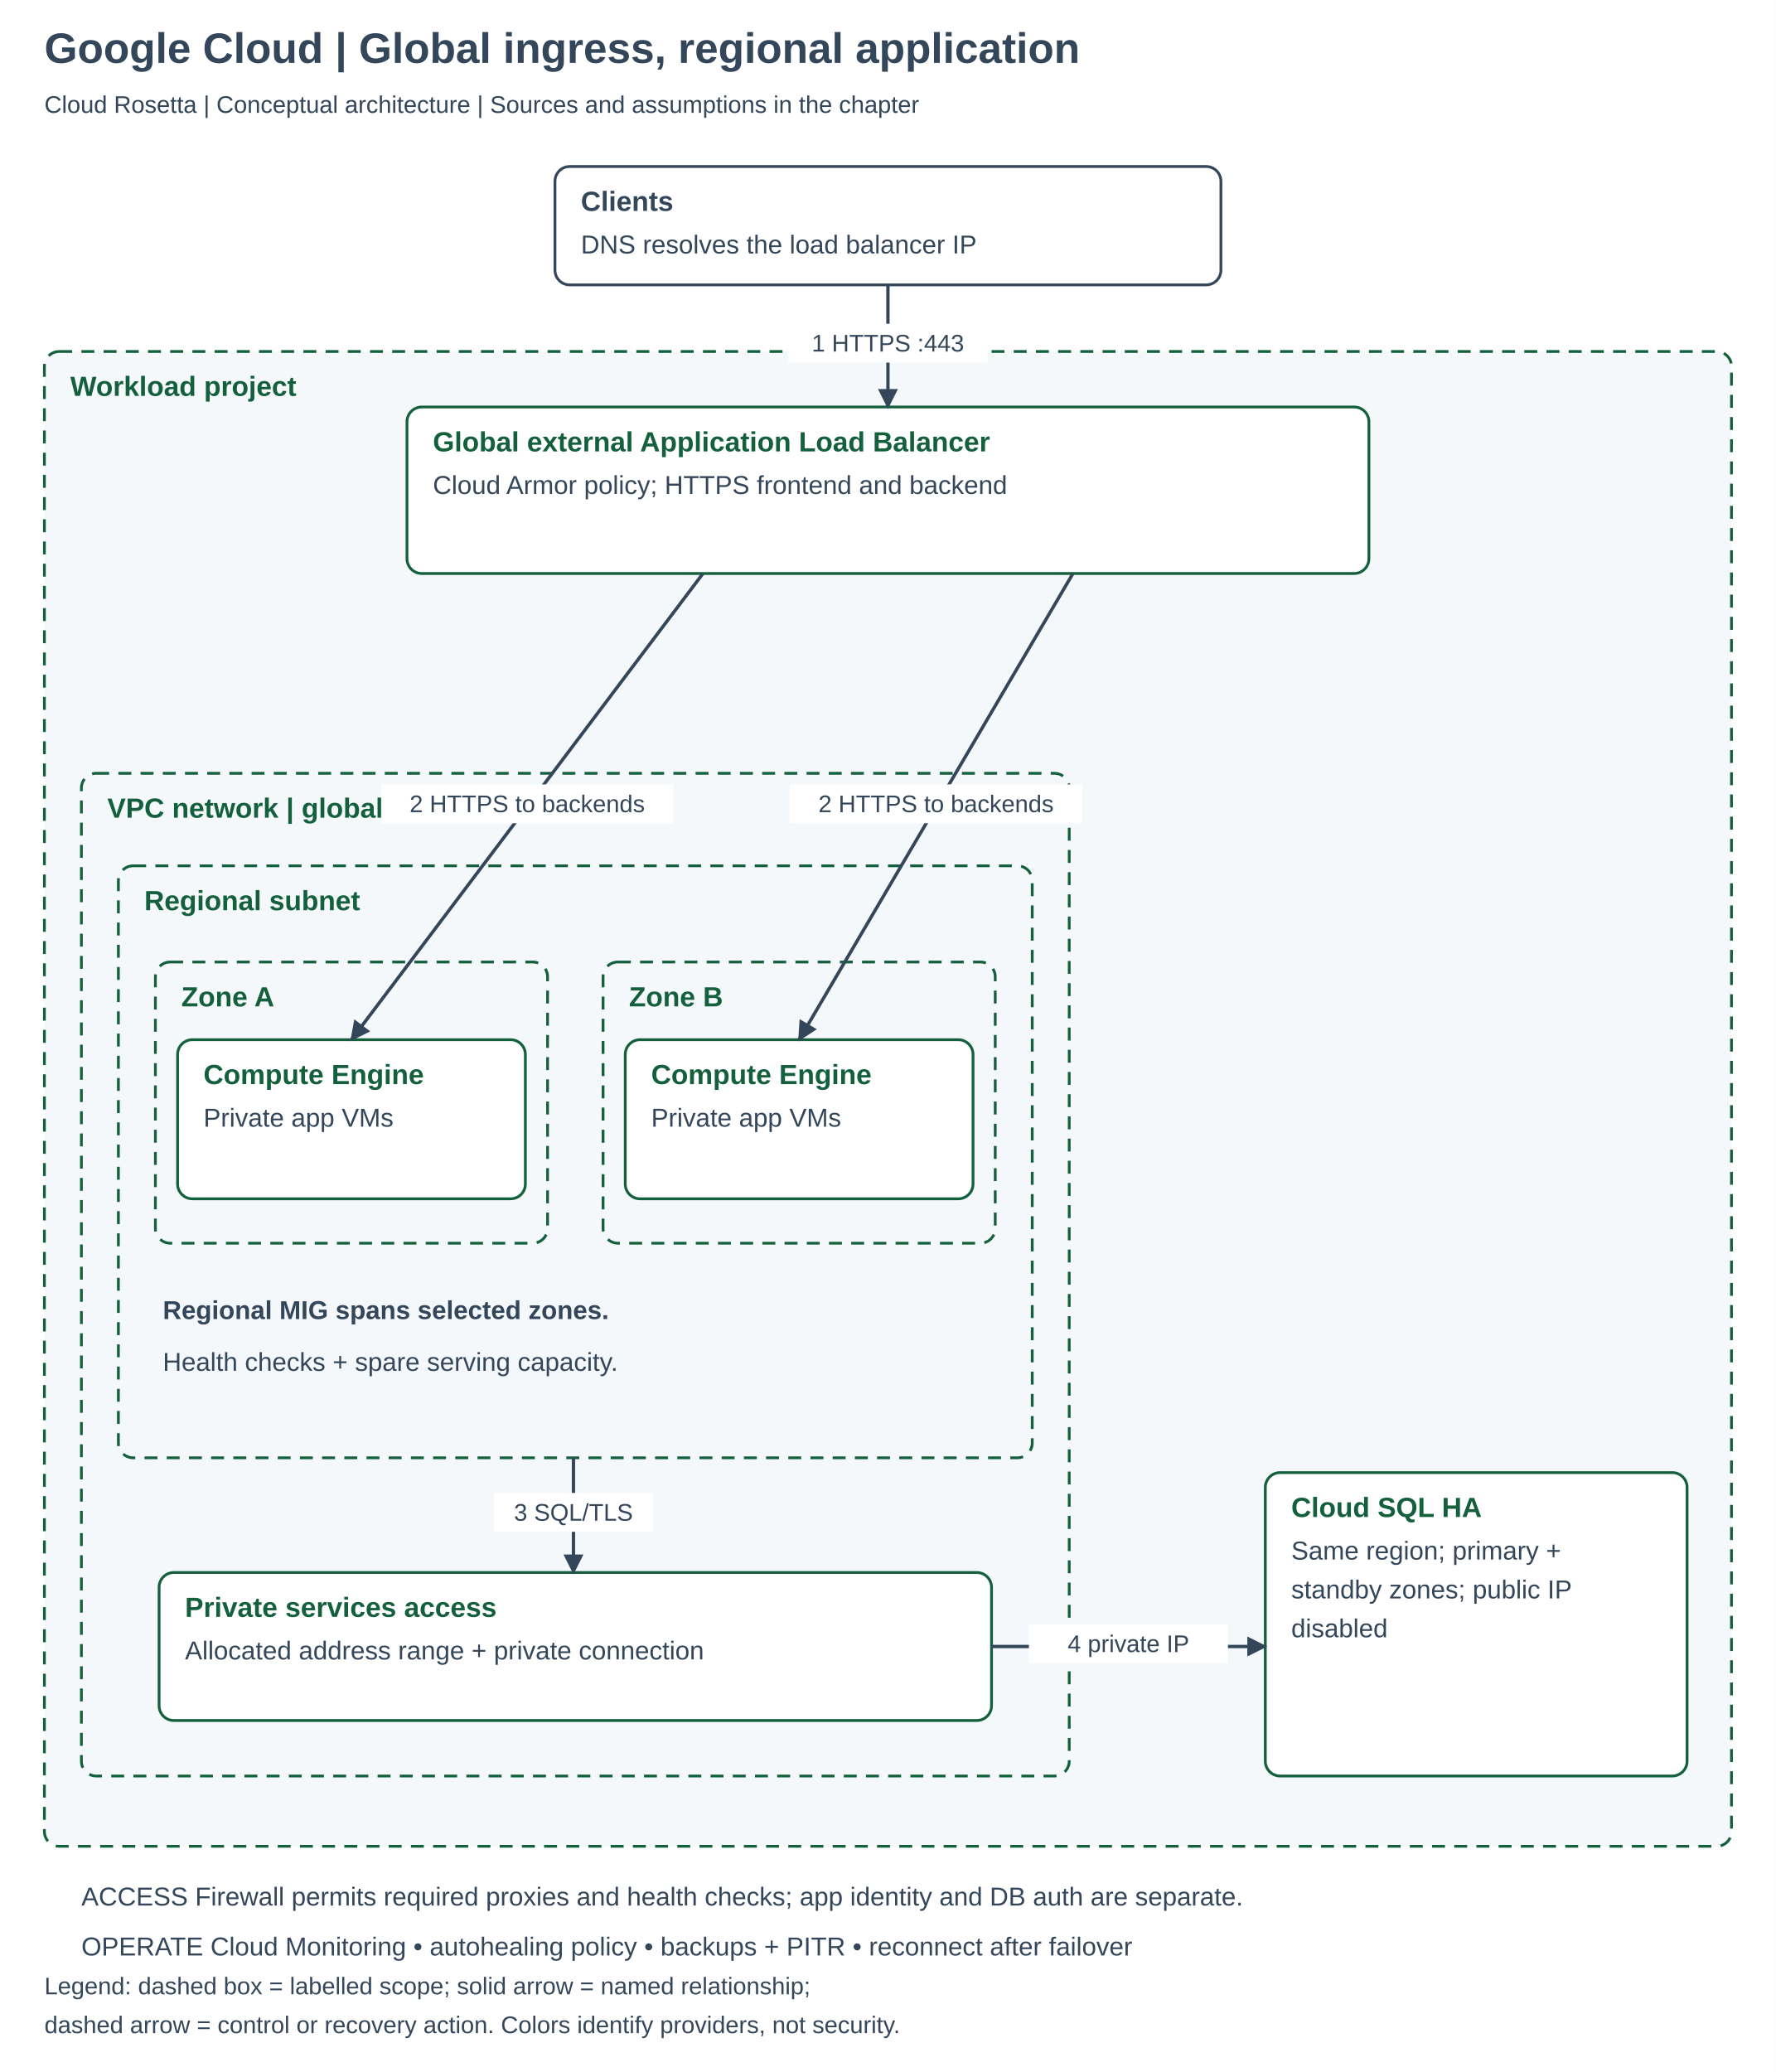
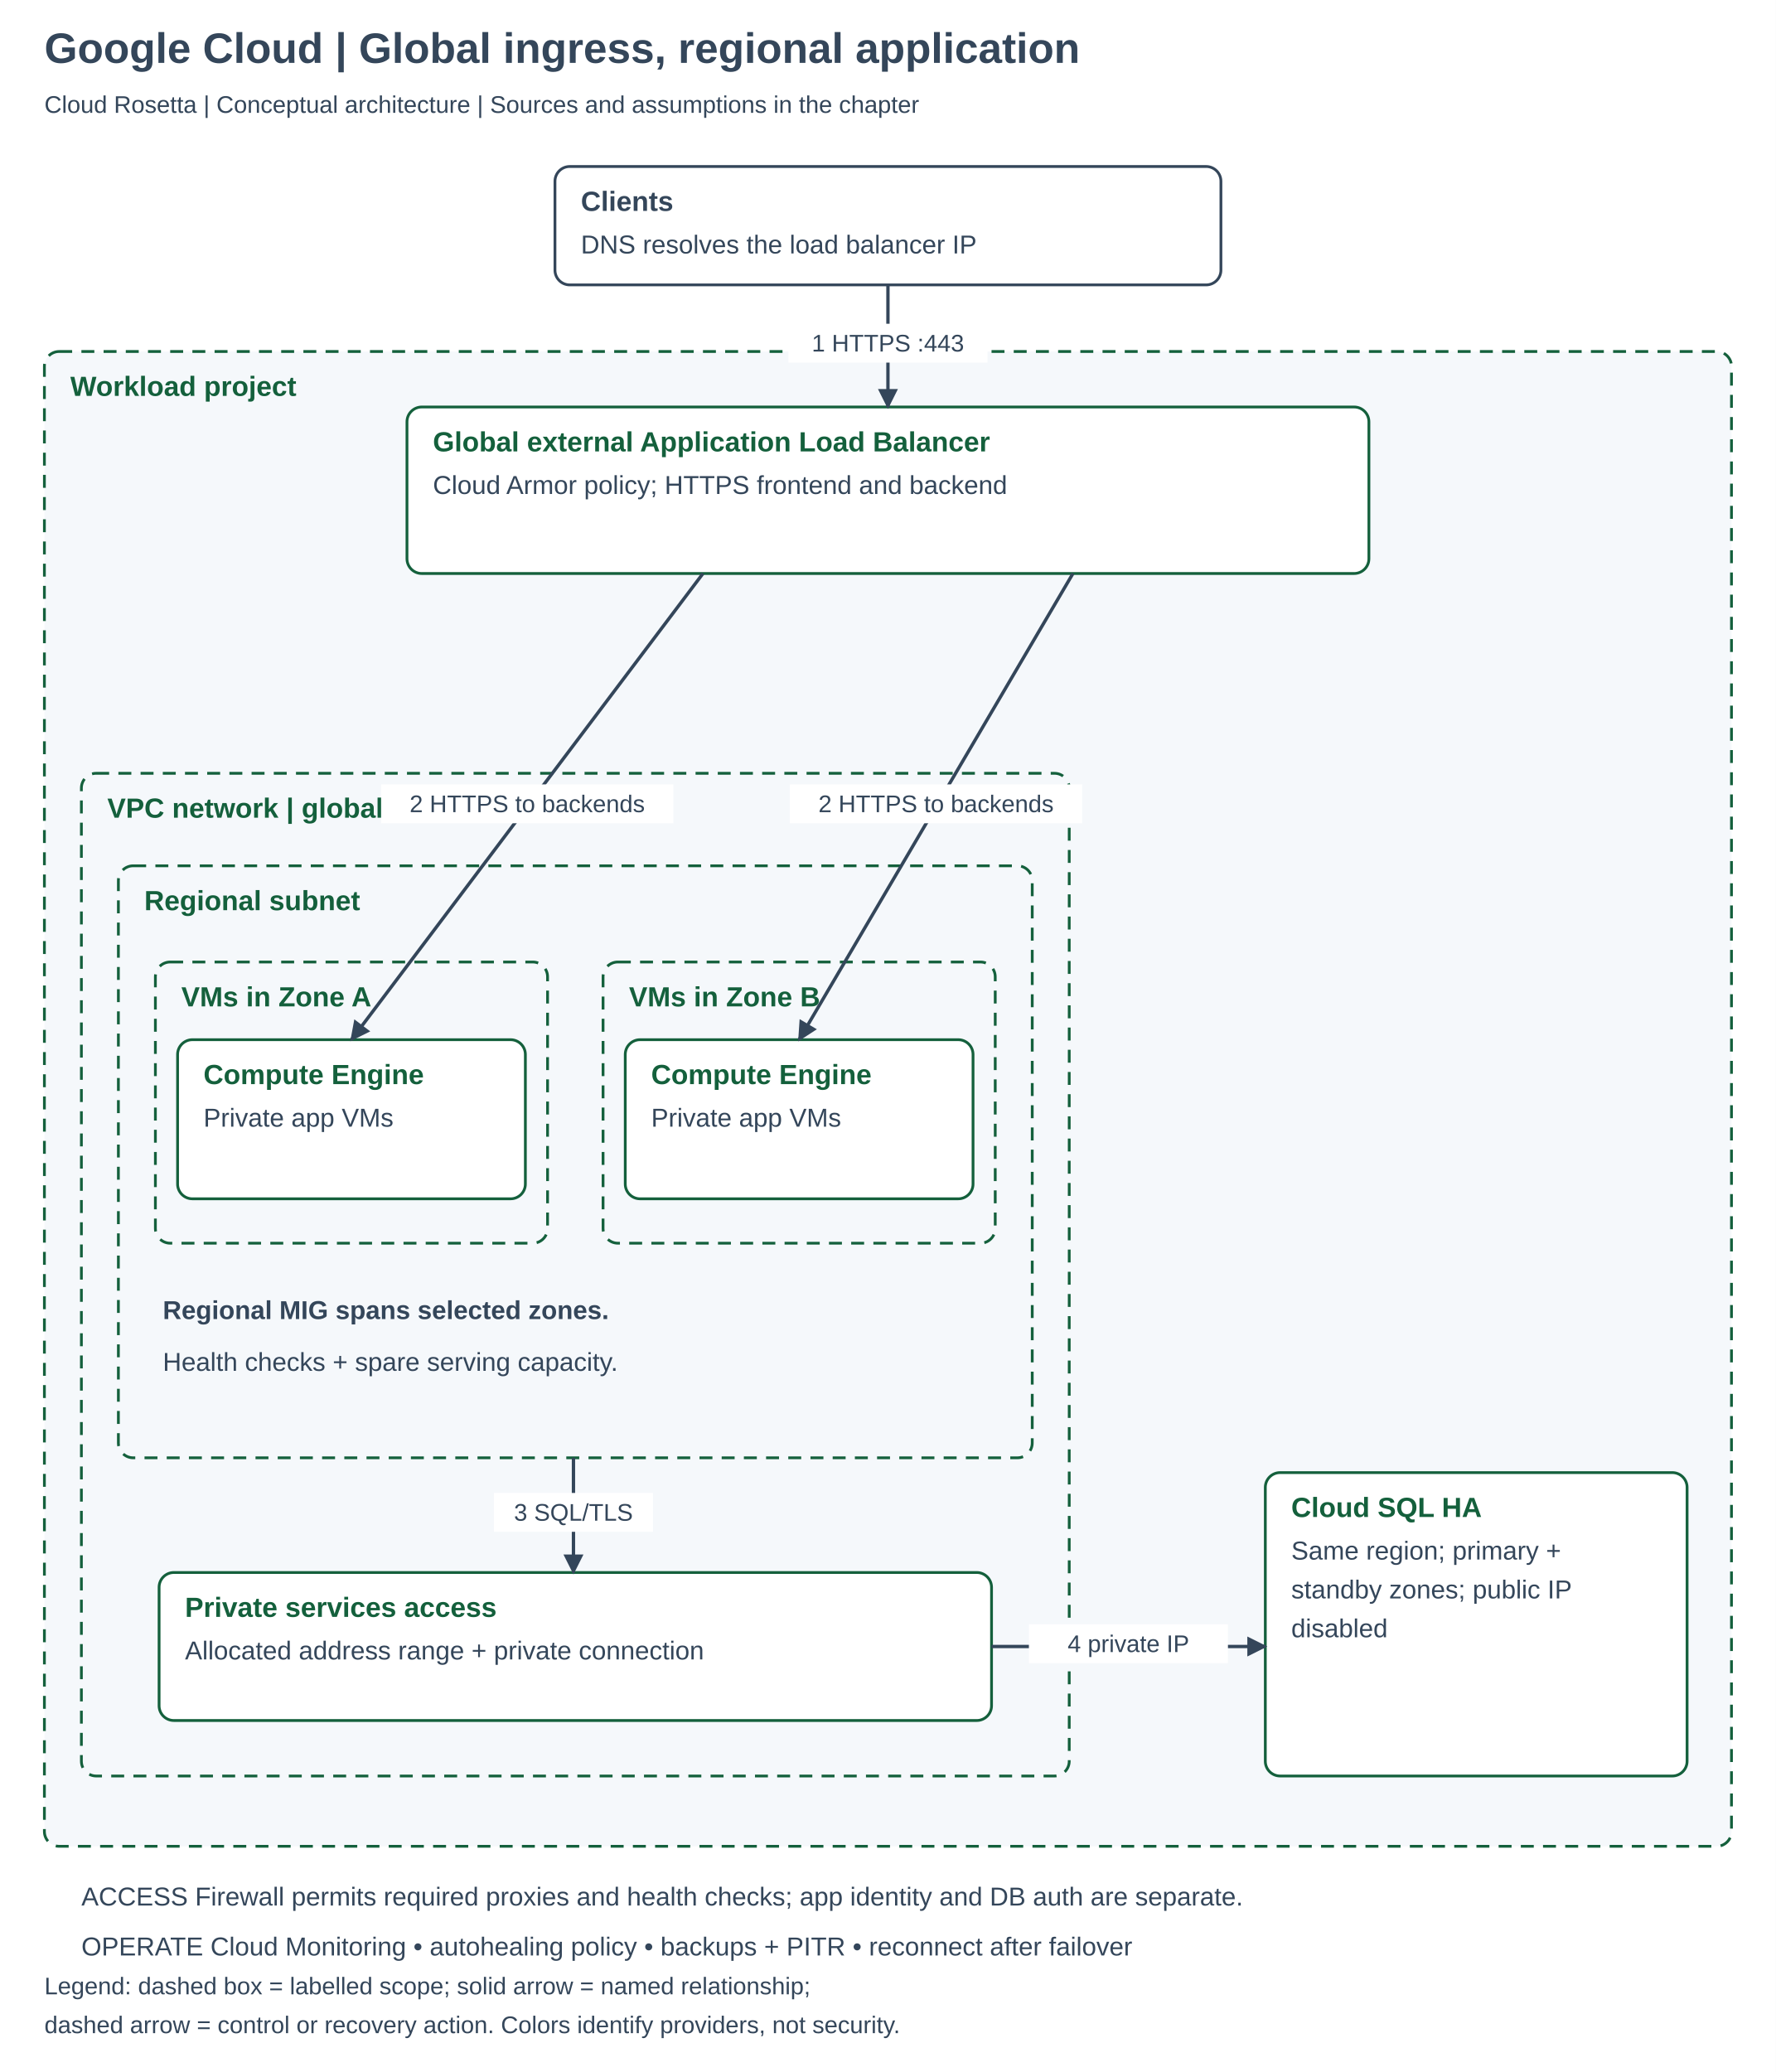
<svg xmlns="http://www.w3.org/2000/svg" viewBox="0 0 960 1120" role="img" aria-labelledby="deployment-gcp-title deployment-gcp-desc" font-family="Arial, Helvetica, sans-serif">
  <defs>
    <marker id="deployment-gcp-arrow" viewBox="0 0 10 10" refX="9" refY="5" markerWidth="6" markerHeight="6" orient="auto">
      <path d="M0,0 L10,5 L0,10 z" fill="#34465a" />
    </marker>
  </defs>
  <rect width="960" height="1120" fill="#fff" />
  <text x="24" y="34" font-size="23" fill="#34465a" font-weight="700">
    <tspan x="24" dy="0">Google Cloud | Global ingress, regional application</tspan>
  </text>
  <text x="24" y="61" font-size="13" fill="#34465a" font-weight="400">
    <tspan x="24" dy="0">Cloud Rosetta | Conceptual architecture | Sources and assumptions in the chapter</tspan>
  </text>
  <text x="24" y="1078" font-size="13" fill="#34465a" font-weight="400">
    <tspan x="24" dy="0">Legend: dashed box = labelled scope; solid arrow = named relationship;</tspan>
  </text>
  <text x="24" y="1099" font-size="13" fill="#34465a" font-weight="400">
    <tspan x="24" dy="0">dashed arrow = control or recovery action. Colors identify providers, not security.</tspan>
  </text>
  <rect x="300" y="90" width="360" height="64" rx="8" fill="#ffffff" stroke="#34465a" stroke-width="1.5" />
  <text x="314" y="114" font-size="15" fill="#34465a" font-weight="700">
    <tspan x="314" dy="0">Clients</tspan>
  </text>
  <text x="314" y="137" font-size="14" fill="#34465a" font-weight="400">
    <tspan x="314" dy="0">DNS resolves the load balancer IP</tspan>
  </text>
  <rect x="24" y="190" width="912" height="808" rx="8" fill="#f5f8fb" stroke="#14603c" stroke-width="1.5" stroke-dasharray="7 5" />
  <text x="38" y="214" font-size="15" fill="#14603c" font-weight="700">
    <tspan x="38" dy="0">Workload project</tspan>
  </text>
  <rect x="220" y="220" width="520" height="90" rx="8" fill="#ffffff" stroke="#14603c" stroke-width="1.5" />
  <text x="234" y="244" font-size="15" fill="#14603c" font-weight="700">
    <tspan x="234" dy="0">Global external Application Load Balancer</tspan>
  </text>
  <text x="234" y="267" font-size="14" fill="#34465a" font-weight="400">
    <tspan x="234" dy="0">Cloud Armor policy; HTTPS frontend and backend</tspan>
  </text>
  <path d="M480,154 L480,220" fill="none" stroke="#34465a" stroke-width="1.8" marker-end="url(#deployment-gcp-arrow)" />
  <rect x="426.2" y="175.0" width="107.6" height="21" fill="#fff" />
  <text x="480.0" y="190.0" text-anchor="middle" font-size="13" fill="#34465a">1  HTTPS :443</text>
  <rect x="44" y="418" width="534" height="542" rx="8" fill="#f5f8fb" stroke="#14603c" stroke-width="1.5" stroke-dasharray="7 5" />
  <text x="58" y="442" font-size="15" fill="#14603c" font-weight="700">
    <tspan x="58" dy="0">VPC network | global</tspan>
  </text>
  <rect x="64" y="468" width="494" height="320" rx="8" fill="#f5f8fb" stroke="#14603c" stroke-width="1.5" stroke-dasharray="7 5" />
  <text x="78" y="492" font-size="15" fill="#14603c" font-weight="700">
    <tspan x="78" dy="0">Regional subnet</tspan>
  </text>
  <rect x="84" y="520" width="212" height="152" rx="8" fill="#f5f8fb" stroke="#14603c" stroke-width="1.5" stroke-dasharray="7 5" />
  <text x="98" y="544" font-size="15" fill="#14603c" font-weight="700">
-     <tspan x="98" dy="0">Zone A</tspan>
+     <tspan x="98" dy="0">VMs in Zone A</tspan>
  </text>
  <rect x="96" y="562" width="188" height="86" rx="8" fill="#ffffff" stroke="#14603c" stroke-width="1.5" />
  <text x="110" y="586" font-size="15" fill="#14603c" font-weight="700">
    <tspan x="110" dy="0">Compute Engine</tspan>
  </text>
  <text x="110" y="609" font-size="14" fill="#34465a" font-weight="400">
    <tspan x="110" dy="0">Private app VMs</tspan>
  </text>
  <rect x="326" y="520" width="212" height="152" rx="8" fill="#f5f8fb" stroke="#14603c" stroke-width="1.5" stroke-dasharray="7 5" />
  <text x="340" y="544" font-size="15" fill="#14603c" font-weight="700">
-     <tspan x="340" dy="0">Zone B</tspan>
+     <tspan x="340" dy="0">VMs in Zone B</tspan>
  </text>
  <rect x="338" y="562" width="188" height="86" rx="8" fill="#ffffff" stroke="#14603c" stroke-width="1.5" />
  <text x="352" y="586" font-size="15" fill="#14603c" font-weight="700">
    <tspan x="352" dy="0">Compute Engine</tspan>
  </text>
  <text x="352" y="609" font-size="14" fill="#34465a" font-weight="400">
    <tspan x="352" dy="0">Private app VMs</tspan>
  </text>
  <path d="M380,310 L190,562" fill="none" stroke="#34465a" stroke-width="1.8" marker-end="url(#deployment-gcp-arrow)" />
  <rect x="206.0" y="424.0" width="158.0" height="21" fill="#fff" />
  <text x="285.0" y="439.0" text-anchor="middle" font-size="13" fill="#34465a">2  HTTPS to backends</text>
  <path d="M580,310 L432,562" fill="none" stroke="#34465a" stroke-width="1.8" marker-end="url(#deployment-gcp-arrow)" />
  <rect x="427.0" y="424.0" width="158.0" height="21" fill="#fff" />
  <text x="506.0" y="439.0" text-anchor="middle" font-size="13" fill="#34465a">2  HTTPS to backends</text>
  <text x="88" y="713" font-size="14" fill="#34465a" font-weight="700">
    <tspan x="88" dy="0">Regional MIG spans selected zones.</tspan>
  </text>
  <text x="88" y="741" font-size="14" fill="#34465a" font-weight="400">
    <tspan x="88" dy="0">Health checks + spare serving capacity.</tspan>
  </text>
  <rect x="86" y="850" width="450" height="80" rx="8" fill="#ffffff" stroke="#14603c" stroke-width="1.5" />
  <text x="100" y="874" font-size="15" fill="#14603c" font-weight="700">
    <tspan x="100" dy="0">Private services access</tspan>
  </text>
  <text x="100" y="897" font-size="14" fill="#34465a" font-weight="400">
    <tspan x="100" dy="0">Allocated address range + private connection</tspan>
  </text>
  <path d="M310,788 L310,850" fill="none" stroke="#34465a" stroke-width="1.8" marker-end="url(#deployment-gcp-arrow)" />
  <rect x="267.0" y="807.0" width="86.0" height="21" fill="#fff" />
  <text x="310.0" y="822.0" text-anchor="middle" font-size="13" fill="#34465a">3  SQL/TLS</text>
  <rect x="684" y="796" width="228" height="164" rx="8" fill="#ffffff" stroke="#14603c" stroke-width="1.5" />
  <text x="698" y="820" font-size="15" fill="#14603c" font-weight="700">
    <tspan x="698" dy="0">Cloud SQL HA</tspan>
  </text>
  <text x="698" y="843" font-size="14" fill="#34465a" font-weight="400">
    <tspan x="698" dy="0">Same region; primary +</tspan>
    <tspan x="698" dy="21">standby zones; public IP</tspan>
    <tspan x="698" dy="21">disabled</tspan>
  </text>
  <path d="M536,890 L684,890" fill="none" stroke="#34465a" stroke-width="1.8" marker-end="url(#deployment-gcp-arrow)" />
  <rect x="556.2" y="878.0" width="107.6" height="21" fill="#fff" />
  <text x="610.0" y="893.0" text-anchor="middle" font-size="13" fill="#34465a">4  private IP</text>
  <text x="44" y="1030" font-size="14" fill="#34465a" font-weight="400">
    <tspan x="44" dy="0">ACCESS  Firewall permits required proxies and health checks; app identity and DB auth are separate.</tspan>
  </text>
  <text x="44" y="1057" font-size="14" fill="#34465a" font-weight="400">
    <tspan x="44" dy="0">OPERATE  Cloud Monitoring • autohealing policy • backups + PITR • reconnect after failover</tspan>
  </text>
</svg>
